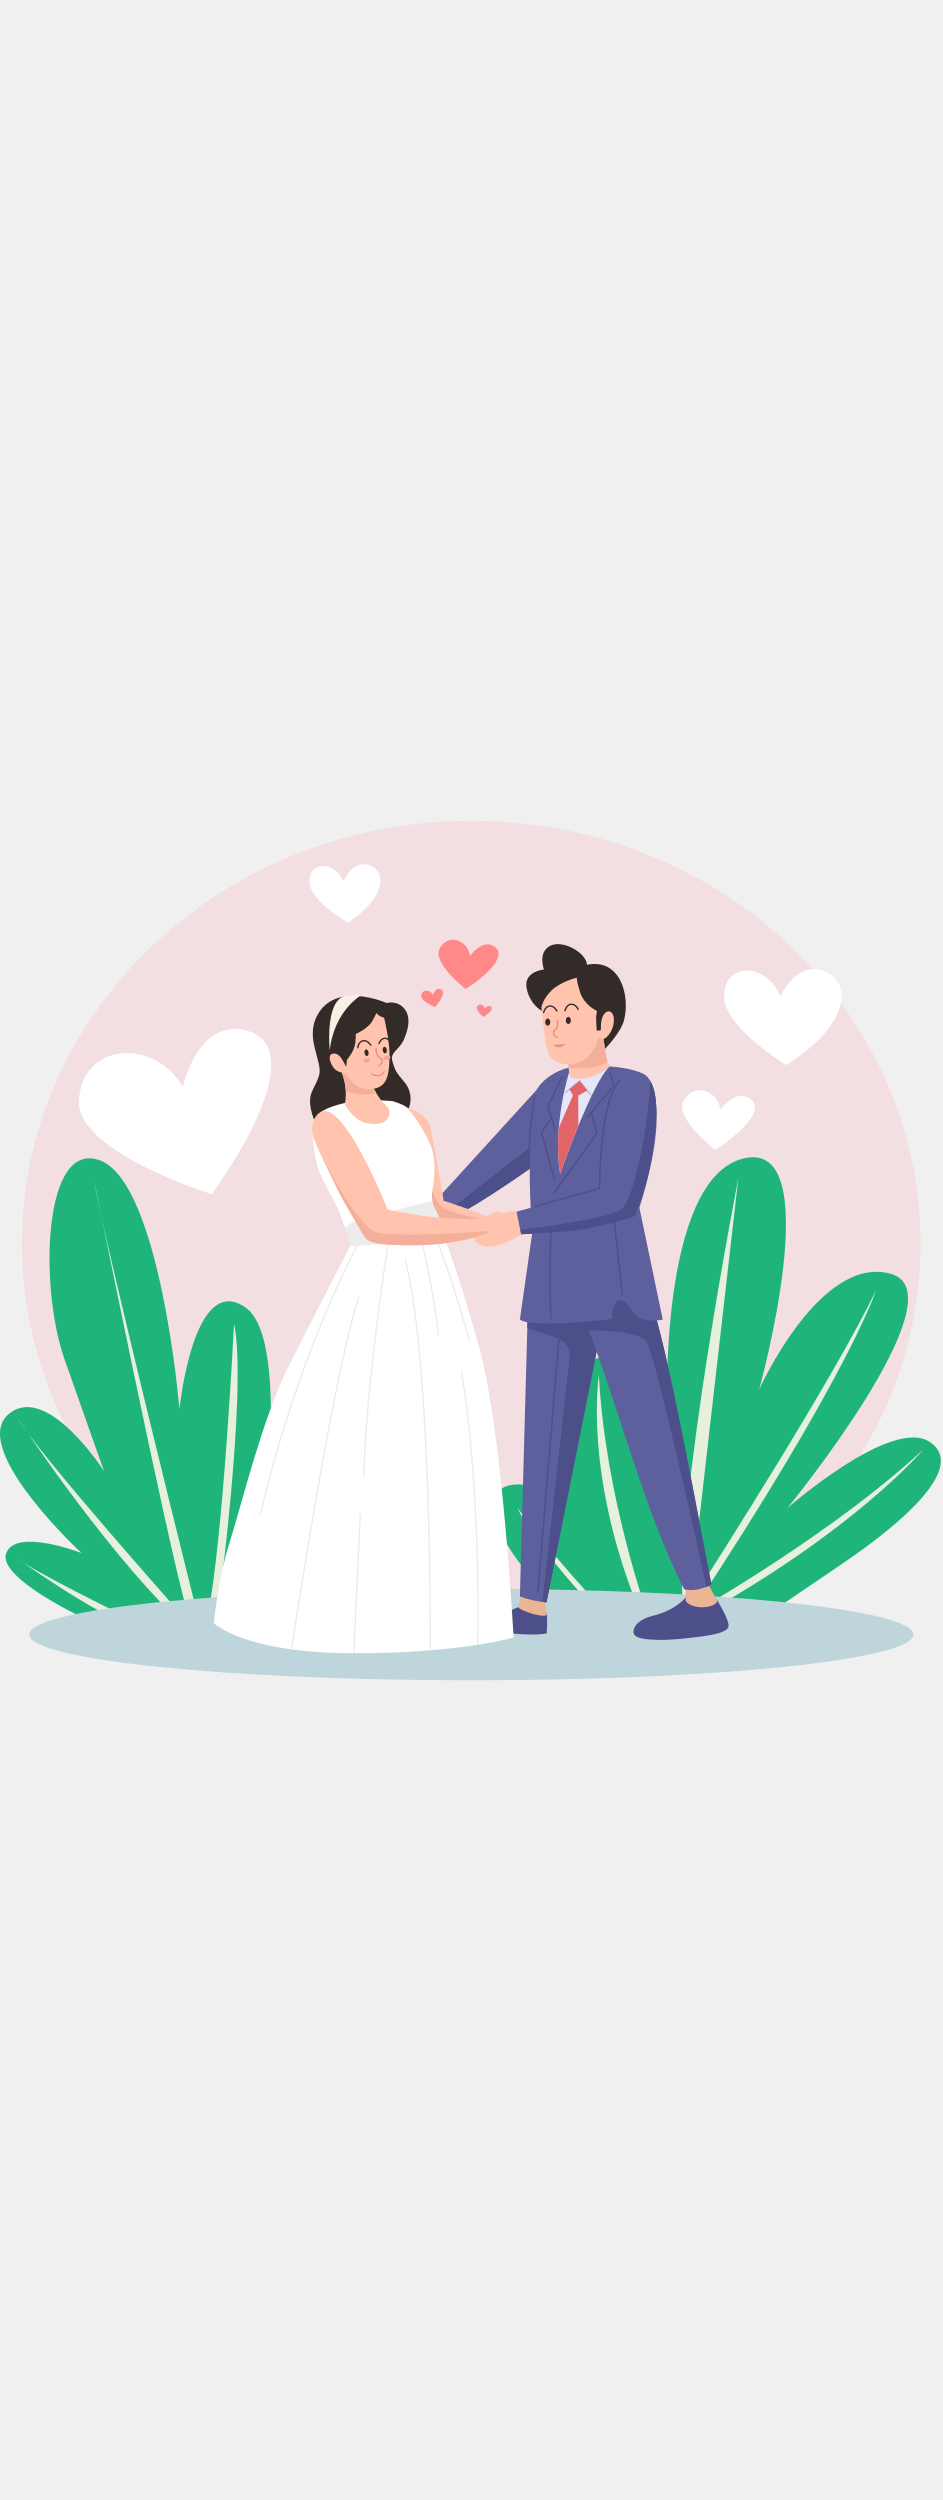
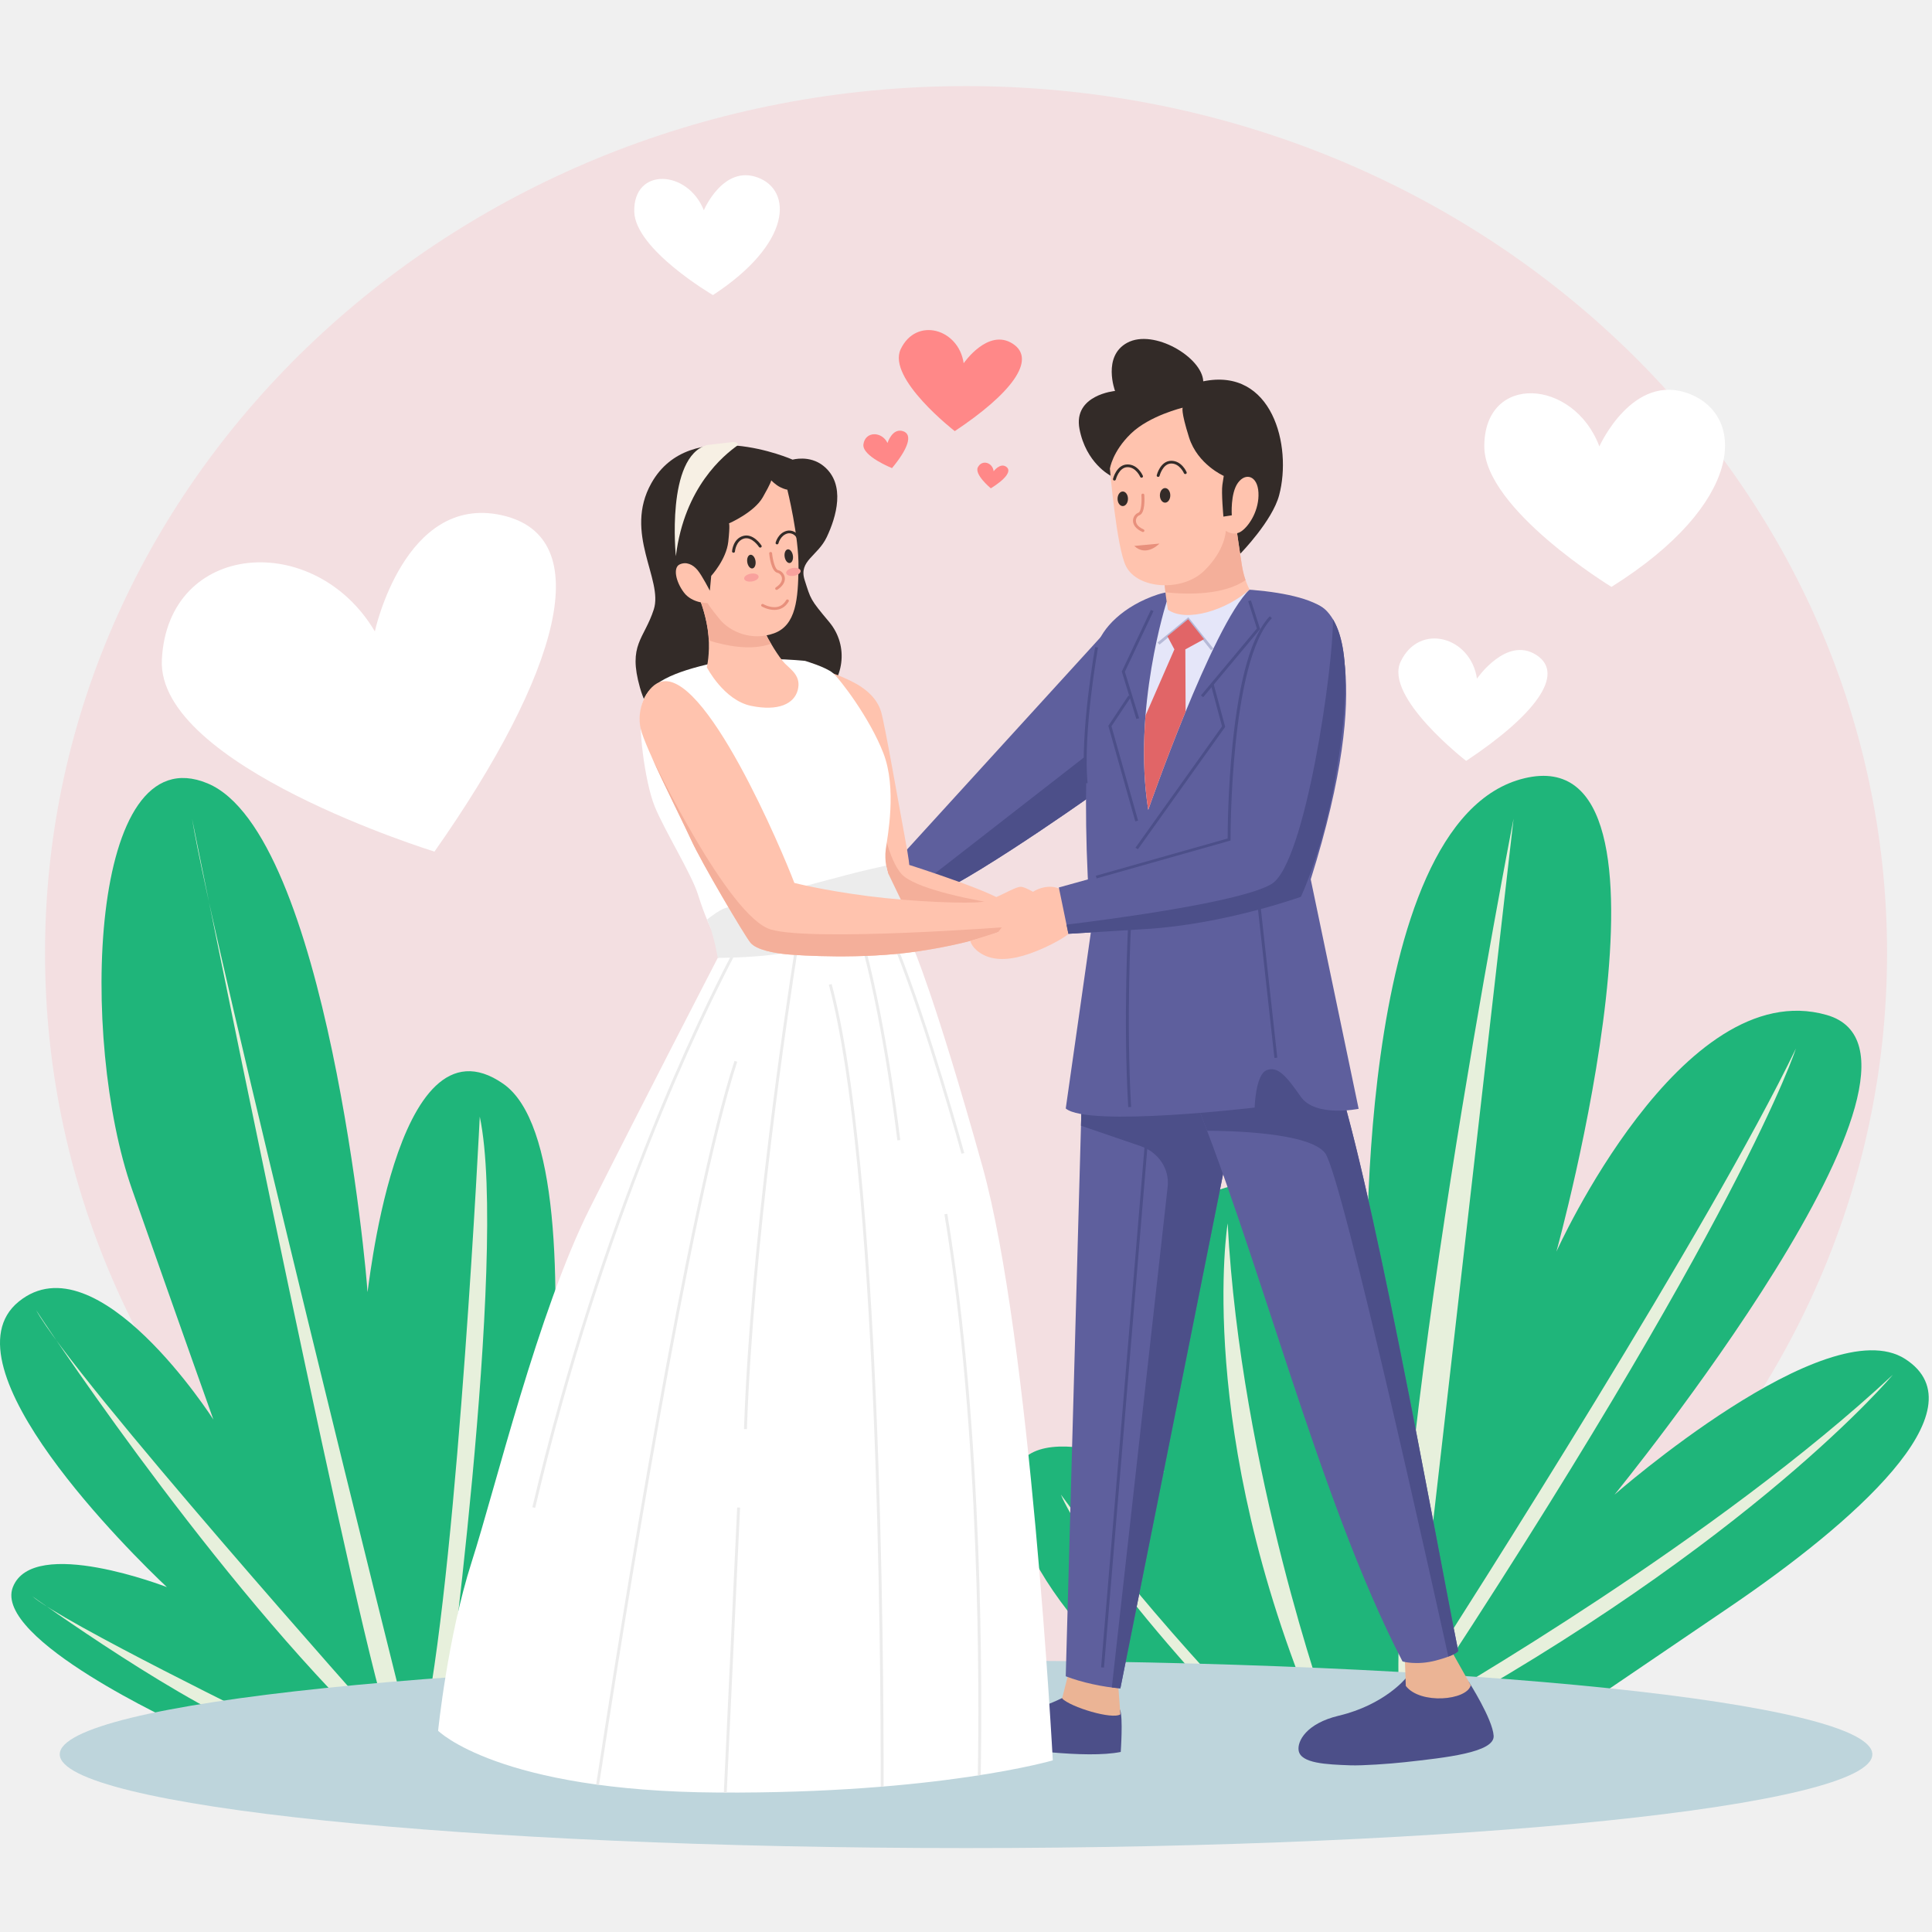
- <svg xmlns="http://www.w3.org/2000/svg" width="95" height="252" viewBox="0 0 495 452" fill="none">
+ <svg xmlns="http://www.w3.org/2000/svg" width="100" height="100" viewBox="0 0 495 452" fill="none">
  <path d="M247.511 444.783C377.836 444.783 483.485 345.34 483.485 222.671C483.485 100.002 377.836 0.559 247.511 0.559C117.187 0.559 11.537 100.002 11.537 222.671C11.537 345.34 117.187 444.783 247.511 444.783Z" fill="#F3DFE1" />
  <path fill-rule="evenodd" clip-rule="evenodd" d="M111.317 196.691C111.317 196.691 40.106 174.76 41.472 147.503C42.996 117.132 80.643 114.26 96.039 140.274C96.039 140.274 103.637 105.065 128.464 110.483C153.293 115.901 143.438 150.945 111.317 196.691Z" fill="white" />
  <path fill-rule="evenodd" clip-rule="evenodd" d="M375.649 173.451C375.649 173.451 354.552 157.111 358.858 148.023C363.655 137.896 376.848 141.621 378.412 152.38C378.412 152.38 385.955 141.368 393.625 146.31C401.294 151.25 393.007 161.923 375.649 173.451Z" fill="white" />
  <path fill-rule="evenodd" clip-rule="evenodd" d="M244.624 88.959C244.624 88.959 227.21 75.471 230.764 67.97C234.724 59.612 245.614 62.687 246.905 71.567C246.905 71.567 253.131 62.478 259.462 66.556C265.791 70.633 258.951 79.443 244.624 88.959Z" fill="#FF8888" />
  <path fill-rule="evenodd" clip-rule="evenodd" d="M228.54 98.434C228.54 98.434 220.8 95.362 221.221 92.329C221.69 88.95 225.924 88.957 227.388 91.998C227.388 91.998 228.585 88.131 231.305 88.953C234.025 89.773 232.578 93.603 228.54 98.434Z" fill="#FF8888" />
  <path fill-rule="evenodd" clip-rule="evenodd" d="M253.863 103.615C253.863 103.615 249.584 100.088 250.542 98.223C251.609 96.144 254.33 97 254.582 99.248C254.582 99.248 256.227 97.002 257.789 98.077C259.351 99.15 257.553 101.321 253.863 103.615Z" fill="#FF8888" />
  <path fill-rule="evenodd" clip-rule="evenodd" d="M412.874 128.866C412.874 128.866 380.293 108.968 380.293 92.856C380.293 73.997 403.241 75.458 409.776 92.874C409.776 92.874 418.344 73.691 432.924 79.438C447.506 85.186 446.906 107.542 412.874 128.866Z" fill="white" />
  <path fill-rule="evenodd" clip-rule="evenodd" d="M182.67 54.102C182.67 54.102 162.711 42.445 162.502 32.702C162.257 21.299 176.153 21.918 180.331 32.373C180.331 32.373 185.262 20.676 194.153 23.983C203.044 27.291 202.971 40.816 182.67 54.102Z" fill="white" />
  <path d="M132.105 418.078C132.105 418.078 157.065 275.81 128.95 256.187C100.835 236.565 94.133 312.781 94.133 309.403C94.133 306.024 83.71 191.937 53.183 179.211C22.657 166.485 20.423 245.065 33.825 283.214C47.226 321.362 54.672 342.207 54.672 342.207C54.672 342.207 24.891 295.616 4.788 311.994C-15.315 328.371 33.825 376.726 42.76 385.137C42.76 385.137 8.511 371.822 3.299 385.137C-1.913 398.452 46.483 420.526 46.483 420.526L132.105 418.078Z" fill="#1FB57A" />
  <path d="M8.264 387.47C8.264 387.47 48.469 416.437 69.068 423.444H113.493C113.493 423.444 130.369 299.869 122.924 264.596C122.924 264.596 117.464 375.808 109.025 418.899L104.31 419.91C104.31 419.91 54.177 219.408 49.214 188.273C49.214 188.273 87.993 380.754 98.416 416.32L96.926 419.299C96.926 419.299 18.749 331.523 9.257 314.179C9.257 314.179 51.137 378.303 92.459 419.474L69.937 420.524C69.937 420.524 16.019 394.186 8.264 387.47Z" fill="#E7F0DC" />
  <path d="M307.815 424.38C307.815 424.38 265.625 393.371 259.976 364.725C254.326 336.079 298.241 355.634 298.241 355.634C298.241 355.634 285.782 292.488 312.704 283.213C339.625 273.939 350.333 311.993 350.333 311.993C350.333 311.993 345.906 188.616 390.578 177.9C435.25 167.184 398.768 299.178 398.768 299.178C398.768 299.178 430.783 227.915 468.011 238.547C505.238 249.179 413.659 361.446 413.659 361.446C413.659 361.446 468.011 313.772 488.113 326.677C508.216 339.582 474.358 369.017 443.441 390.04C412.524 411.065 387.6 427.976 387.6 427.976L307.815 424.38Z" fill="#1FB57A" />
  <path d="M362.362 417.583C446.325 290.492 460.132 247.147 460.132 247.147C438.319 292.431 377.602 387.741 362.223 411.697L387.791 188.273C387.791 188.273 354.44 358.97 358.645 417.255L361.493 418.899C361.596 418.743 361.696 418.59 361.8 418.435L363.593 420.524C449.215 373.572 484.954 330.744 484.954 330.744C439.947 372.705 370.863 412.72 362.362 417.583Z" fill="#E7F0DC" />
  <path d="M337.205 418.9L340.054 417.255C340.054 417.255 317.895 355.413 314.537 291.928C314.537 291.928 305.982 344.671 337.205 418.9Z" fill="#E7F0DC" />
  <path d="M323.409 426.131L326.76 425.232C326.76 425.232 297.143 395.996 271.819 361.446C271.819 361.446 278.715 379.878 323.409 426.131Z" fill="#E7F0DC" />
  <path d="M247.511 451.995C375.754 451.995 479.714 441.241 479.714 427.976C479.714 414.711 375.754 403.957 247.511 403.957C119.269 403.957 15.309 414.711 15.309 427.976C15.309 441.241 119.269 451.995 247.511 451.995Z" fill="#BED5DC" />
  <path fill-rule="evenodd" clip-rule="evenodd" d="M287.148 427.369C287.148 427.369 287.77 418.458 286.975 416.602C286.18 414.745 273.088 413.072 273.088 413.072C273.088 413.072 269.614 414.955 265.44 416.215C261.266 417.474 258.109 418.015 256.776 418.837C254.789 420.063 250.923 422.63 250.744 425.1C260.003 426.571 278.323 429.157 287.148 427.369Z" fill="#4C4F89" />
  <path fill-rule="evenodd" clip-rule="evenodd" d="M286.457 409.719L273.66 407.612L272.122 413.669C274.308 415.89 284.952 419.146 287.058 417.733L286.457 409.719Z" fill="#EBB495" />
  <path fill-rule="evenodd" clip-rule="evenodd" d="M290.398 248.267C277.947 245.645 277.412 250.57 277.412 250.57L273.056 407.982C277.134 409.561 282.646 410.753 287.054 411.076L317.354 259.354C317.354 259.354 302.851 250.89 290.398 248.267Z" fill="#5E5F9D" />
  <path fill-rule="evenodd" clip-rule="evenodd" d="M297.937 250.412L277.348 252.867L276.959 266.919L292.259 272.156C296.827 273.72 299.677 278.01 299.169 282.561L284.863 410.849C285.612 410.943 286.349 411.023 287.051 411.075L317.351 259.353C317.351 259.353 308.042 253.922 297.937 250.412Z" fill="#4C4F89" />
  <path fill-rule="evenodd" clip-rule="evenodd" d="M359.915 429.992C370.338 428.838 382.952 427.519 382.689 423.231C382.426 418.944 376.322 409.4 376.322 409.4L360.112 408.558C360.112 408.558 354.644 415.313 343.019 418.078C334.659 420.065 332.304 424.673 332.735 427.054C333.32 430.289 339.755 430.577 346.074 430.798C349.046 430.9 356.111 430.414 359.915 429.992Z" fill="#4C4F89" />
  <path fill-rule="evenodd" clip-rule="evenodd" d="M376.821 410.286L371.215 400.31L359.916 402.866L360.179 410.45C363.866 415.249 375.818 414.182 376.821 410.286Z" fill="#EBB495" />
  <path fill-rule="evenodd" clip-rule="evenodd" d="M163.965 154.683C167.107 165.75 175.203 168.208 175.203 168.208C175.203 168.208 202.844 163.371 209.475 158.278C209.668 158.13 209.856 157.983 210.04 157.838C216.356 152.861 217.547 144.057 212.505 137.927C212.458 137.869 212.41 137.811 212.361 137.754C207.522 131.981 207.755 132.081 206.158 127.108C204.561 122.137 209.501 121.03 211.839 116.077C214.177 111.124 216.877 102.555 210.921 97.828C207.389 95.026 203.083 96.27 203.083 96.27C203.083 96.27 176.815 84.681 166.903 102.266C159.663 115.114 169.985 126.986 167.505 134.653C165.027 142.322 160.822 143.615 163.965 154.683Z" fill="#332B28" />
  <path fill-rule="evenodd" clip-rule="evenodd" d="M367.927 403.933C372.92 402.614 373.621 401.541 373.621 401.541C367.625 371.775 349.857 271.335 340.424 248.669C337.965 242.761 330.088 239.6 319.402 241.414C308.715 243.227 298.026 257.902 298.026 257.902L304.005 254.955C322.273 298.4 337.739 362.59 359.343 404.179C359.343 404.179 362.935 405.253 367.927 403.933Z" fill="#5E5F9D" />
  <path fill-rule="evenodd" clip-rule="evenodd" d="M304.632 250.413C303.911 251.116 303.233 251.811 302.608 252.477L303.534 255.187L304.003 254.956C305.783 259.189 307.536 263.626 309.272 268.214C314.655 268.219 335.447 268.589 339.507 273.937C343.863 279.678 367.854 388.277 371.08 402.941C373.235 402.116 373.619 401.541 373.619 401.541C367.763 372.476 350.685 276.039 341.103 250.411H304.632V250.413Z" fill="#4C4F89" />
  <path fill-rule="evenodd" clip-rule="evenodd" d="M278.995 182.789C278.995 182.789 290.418 159.327 289.367 150.587C288.317 141.847 285.838 137.531 285.838 137.531L230.819 197.877C230.819 197.877 228.179 208.939 234.661 209.269C241.141 209.599 278.995 182.789 278.995 182.789Z" fill="#5E5F9D" />
  <path fill-rule="evenodd" clip-rule="evenodd" d="M278.994 182.79C278.994 182.79 279.755 181.226 280.862 178.765L278.04 172.316L231.974 208.166C232.619 208.798 233.489 209.212 234.659 209.271C241.141 209.6 278.994 182.79 278.994 182.79Z" fill="#4C4F89" />
  <path fill-rule="evenodd" clip-rule="evenodd" d="M321.455 262.267C321.455 262.267 321.666 253.834 324.519 252.699C327.372 251.565 329.553 254.178 333.289 259.51C337.025 264.842 348.1 262.593 348.1 262.593L335.824 203.802C352.591 150.587 341.454 136.099 339.091 134.338C331.167 128.432 304.17 128.334 296.632 130.816C287.865 133.702 282.19 139.497 280.959 144.351C279.728 149.205 276.402 178.739 279.591 216.67L273.057 262.506C278.753 267.345 321.455 262.267 321.455 262.267Z" fill="#5E5F9D" />
  <path fill-rule="evenodd" clip-rule="evenodd" d="M298.908 132.676C298.908 132.676 290.088 160.142 294.193 185.994C294.193 185.994 310.612 138.823 320.154 129.539L298.908 132.676Z" fill="#E5E6F9" />
  <path fill-rule="evenodd" clip-rule="evenodd" d="M231.724 192.43C230.411 185.422 226.732 164.233 225.768 160.935C224.804 157.637 222.133 154.957 217.841 152.897C213.549 150.836 211.841 150.588 211.841 150.588C211.841 150.588 221.476 196.223 222.789 198.615C224.103 201.005 229.534 211.724 237.155 213.868C244.775 216.011 257.651 212.136 257.477 209.993C257.302 207.849 232.951 200.099 232.951 200.099C232.951 200.099 233.039 199.438 231.724 192.43Z" fill="#FFC3AE" />
  <path fill-rule="evenodd" clip-rule="evenodd" d="M257.366 210.4C249.444 209.142 236.113 206.58 231.624 203.034C225.084 197.867 222.251 166.097 222.251 166.097L217.374 176.208C219.774 187.069 222.179 197.504 222.789 198.615C224.102 201.005 229.534 211.724 237.154 213.868C244.313 215.88 256.106 212.584 257.366 210.4Z" fill="#F4AF9A" />
  <path fill-rule="evenodd" clip-rule="evenodd" d="M276.576 88.397C278.24 97.136 284.447 100.314 284.447 100.314C284.447 100.314 285.511 102.413 292.694 107.856C299.877 113.297 317.833 120.305 317.833 120.305C317.833 120.305 325.979 111.978 327.731 105.382C331.096 92.709 325.964 72.587 308.285 76.196C308.022 70.052 295.622 62.679 288.839 66.302C282.357 69.764 285.686 78.669 285.686 78.669C285.686 78.669 274.912 79.658 276.576 88.397Z" fill="#332B28" />
  <path fill-rule="evenodd" clip-rule="evenodd" d="M269.74 429.525C269.74 429.525 263.961 321.175 251.698 277.312C239.435 233.45 233.917 221.166 233.917 221.166C233.917 221.166 201.945 221.536 194.499 222.237C187.053 222.938 183.898 223.927 183.898 223.927C183.898 223.927 164.453 261.482 151.138 288.03C137.823 314.579 126.963 359.61 120.831 378.738C114.7 397.867 112.247 421.941 112.247 421.941C112.247 421.941 127.663 437.441 184.073 437.771C240.484 438.101 269.74 429.525 269.74 429.525Z" fill="white" />
  <path d="M187.408 223.16C178.832 239.53 153.819 290.984 136.395 364.665L137.122 364.818C154.696 290.495 180 238.816 188.318 223.007C187.997 223.059 187.693 223.109 187.408 223.16Z" fill="#ECECEC" />
  <path d="M229.915 270.678L230.654 270.602C230.619 270.292 227.376 242.55 221.749 221.347C221.495 221.351 221.241 221.356 220.984 221.36C226.625 242.53 229.879 270.368 229.915 270.678Z" fill="#ECECEC" />
  <path d="M247.058 273.923C246.952 273.54 238.217 241.744 229.993 221.216C229.74 221.219 229.476 221.224 229.203 221.227C237.433 241.69 246.231 273.714 246.337 274.098L247.058 273.923Z" fill="#ECECEC" />
  <path d="M188.893 250.516L188.182 250.31C176.163 286.971 158.941 395.263 152.741 435.706C152.983 435.739 153.233 435.771 153.478 435.804C159.675 395.374 176.888 287.132 188.893 250.516Z" fill="#ECECEC" />
  <path d="M226.396 436.222C226.426 401.066 225.613 277.36 213.08 230.622L212.358 230.794C224.879 277.485 225.683 401.232 225.651 436.284C225.901 436.264 226.148 436.243 226.396 436.222Z" fill="#ECECEC" />
  <path d="M251.27 433.282C251.644 412.266 251.967 345.422 242.707 289.495L241.97 289.603C251.241 345.595 250.899 412.551 250.523 433.4C250.777 433.359 251.023 433.321 251.27 433.282Z" fill="#ECECEC" />
  <path d="M186.197 437.777L189.615 364.757L188.872 364.725L185.453 437.773C185.701 437.776 185.951 437.777 186.197 437.777Z" fill="#ECECEC" />
  <path d="M203.634 221.778C201.136 237.678 192.251 296.918 190.622 344.648L191.365 344.67C192.998 296.842 201.923 237.441 204.39 221.752C204.136 221.762 203.884 221.77 203.634 221.778Z" fill="#ECECEC" />
  <path fill-rule="evenodd" clip-rule="evenodd" d="M318.185 123.355C317.571 119.48 316.827 114.203 316.827 114.203C316.827 114.203 315.25 113.255 313.454 113.915C311.659 114.575 298.057 120.689 298.125 124.066C298.224 128.927 299.223 134.71 299.223 134.71C304.002 138.084 314.36 134.766 320.156 129.539C320.156 129.539 318.798 127.231 318.185 123.355Z" fill="#FFC3AE" />
  <path fill-rule="evenodd" clip-rule="evenodd" d="M319.118 127.131C318.777 126.14 318.424 124.869 318.185 123.356C317.571 119.481 316.827 114.204 316.827 114.204C316.827 114.204 315.25 113.256 313.454 113.916C311.659 114.576 298.057 120.691 298.125 124.067C298.167 126.138 298.373 128.374 298.595 130.26C304.265 130.847 313.491 131.031 319.118 127.131Z" fill="#F4AF9A" />
  <path fill-rule="evenodd" clip-rule="evenodd" d="M226.337 171.488C222.834 162.419 215.17 152.443 213.374 150.917C211.579 149.392 206.275 147.826 206.275 147.826C206.275 147.826 191.681 146.236 181.241 148.722C170.8 151.206 165.719 154.175 164.493 158.957C163.266 163.739 165.193 178.827 167.733 185.092C170.274 191.358 177.193 202.406 178.858 207.766C180.522 213.125 182.274 216.67 182.274 216.67C182.274 216.67 205.224 209.497 214.421 207.107C223.619 204.715 227.472 202.077 227.472 202.077C227.472 202.077 226.511 199.274 226.948 196.059C227.387 192.843 229.841 180.558 226.337 171.488Z" fill="white" />
  <path fill-rule="evenodd" clip-rule="evenodd" d="M183.898 223.925C183.898 223.925 192 223.925 199.008 222.977C206.015 222.029 231.624 210.697 231.624 210.697L227.473 202.076L227.047 200.269C227.047 200.269 220.774 201.624 216.701 202.736C212.627 203.849 187.094 210.446 185.123 211.435C183.152 212.424 181.148 214.126 181.148 214.126L182.034 216.161C182.034 216.161 182.977 219.307 183.328 220.998C183.678 222.688 183.898 223.925 183.898 223.925Z" fill="#ECECEC" />
  <path fill-rule="evenodd" clip-rule="evenodd" d="M192.435 159.348C199.443 160.79 203.472 158.812 204.392 155.308C205.313 151.804 202.815 150.196 201.151 148.547C199.487 146.898 196.684 142.033 196.552 141.621C196.045 140.029 184.01 130.787 179.513 132.691C179.513 132.691 181.135 136.798 181.529 141.456C181.923 146.113 181.092 149.453 181.092 149.453C181.092 149.453 185.427 157.904 192.435 159.348Z" fill="#FFC3AE" />
  <path fill-rule="evenodd" clip-rule="evenodd" d="M197.561 143.448C196.997 142.501 196.599 141.769 196.552 141.62C196.045 140.027 184.01 130.786 179.513 132.69C179.513 132.69 181.135 136.797 181.529 141.454C181.562 141.846 181.584 142.225 181.601 142.597C186.014 143.985 192.404 145.274 197.561 143.448Z" fill="#F4AF9A" />
  <path fill-rule="evenodd" clip-rule="evenodd" d="M182.22 126.047L181.87 129.847C181.87 129.847 179.913 126.014 178.719 124.567C177.525 123.12 175.81 122.318 174.118 123.121C172.426 123.925 173.1 127.472 175.212 130.288C177.323 133.104 181.293 133.027 181.293 133.027C181.293 133.027 181.855 134.1 184.457 137.233C187.059 140.367 192.613 142.832 198.315 140.76C204.016 138.687 204.476 131.846 204.587 123.865C204.696 115.884 201.724 103.956 201.724 103.956C201.724 103.956 201.121 103.921 199.901 103.321C198.682 102.721 197.598 101.565 197.598 101.565C197.598 101.565 197.667 102.015 195.43 105.917C193.194 109.82 186.761 112.604 186.761 112.604C186.761 112.604 187.093 112.751 186.592 117.299C186.091 121.848 182.22 126.047 182.22 126.047Z" fill="#FFC3AE" />
  <path fill-rule="evenodd" clip-rule="evenodd" d="M192.264 220.009C193.796 221.905 198.571 222.729 201.724 223.019C204.877 223.308 220.95 224.338 234.966 222.277C248.981 220.215 255.725 217.33 255.725 217.33C255.725 217.33 262.995 218.402 266.411 216.258C269.827 214.115 268.345 209.274 268.345 209.274C268.345 209.274 263.258 205.789 261.594 205.706C259.93 205.623 254.937 209.086 251.52 209.581C248.105 210.075 234.002 209.581 222.439 208.096C210.876 206.612 203.519 204.716 203.519 204.716C200.749 197.342 180.324 148.566 168.83 153.346C165.548 154.711 162.989 160.292 164.159 165.231C165.329 170.17 174.483 187.979 177.11 193.75C179.738 199.521 190.73 218.113 192.264 220.009Z" fill="#FFC3AE" />
  <path fill-rule="evenodd" clip-rule="evenodd" d="M197.56 216.67C186.574 213.559 166.903 172.315 166.903 172.315C170.158 179.623 175.255 189.678 177.109 193.749C179.737 199.52 190.73 218.113 192.263 220.008C193.795 221.904 198.57 222.729 201.723 223.018C204.876 223.307 220.949 224.337 234.965 222.276C248.98 220.215 255.724 217.33 255.724 217.33C255.724 217.33 256.835 217.491 258.386 217.562C258.527 216.572 258.534 215.968 258.534 215.968C258.534 215.968 208.546 219.78 197.56 216.67Z" fill="#F4AF9A" />
  <path fill-rule="evenodd" clip-rule="evenodd" d="M289.759 89.592C284.985 94.209 284.37 98.578 284.37 98.578C284.37 98.578 286.072 118.779 288.487 123.559C291.506 129.538 302.971 130.139 308.489 124.78C314.007 119.42 314.063 114.489 314.063 114.489C314.063 114.489 316.124 116.056 318.183 114.531C320.242 113.005 322.65 109.049 322.431 104.72C322.212 100.391 319.146 99.484 317.175 102.204C315.204 104.925 315.598 110.532 315.598 110.532L313.452 110.862C313.452 110.862 312.884 104.679 313.19 102.7C313.497 100.721 313.54 100.433 313.54 100.433C313.54 100.433 306.84 97.506 304.65 90.58C302.459 83.654 303.029 82.954 303.029 82.954C303.029 82.954 294.534 84.976 289.759 89.592Z" fill="#FFC3AE" />
  <path fill-rule="evenodd" clip-rule="evenodd" d="M263.976 222.778C268.619 221.129 274.399 218.037 275.056 216.388C275.713 214.739 274.837 209.38 273.173 207.484C271.004 205.012 267.276 205.377 264.721 206.948C262.575 208.267 255.725 217.33 255.725 217.33L248.606 219.573C248.606 219.573 248.954 221.624 252.064 223.19C255.174 224.757 259.334 224.427 263.976 222.778Z" fill="#FFC3AE" />
  <path d="M293.384 270.642L282.114 405.695L282.857 405.75L294.126 270.697L293.384 270.642Z" fill="#4C4F89" />
  <path fill-rule="evenodd" clip-rule="evenodd" d="M333.303 208.268C333.303 208.268 338.898 196.492 342.062 178.257C345.226 160.021 346.411 143.137 340.572 135.796C336.082 130.152 327.427 133.048 325.025 137.533C318.822 149.122 315.037 178.184 314.908 193.593C314.908 193.593 311.317 194.912 300.63 197.798C289.943 200.684 271.286 205.878 271.286 205.878L273.739 217.751C273.739 217.751 273.739 217.751 293.798 216.515C313.859 215.275 333.303 208.268 333.303 208.268Z" fill="#5E5F9D" />
  <path fill-rule="evenodd" clip-rule="evenodd" d="M342.063 178.256C345.046 161.066 346.267 145.083 341.508 137.156C341.695 149.092 334.438 199.741 325.805 204.975C318.148 209.617 284.316 214.055 273.256 215.405L273.74 217.749C273.74 217.749 273.74 217.749 293.8 216.513C313.859 215.276 333.303 208.269 333.303 208.269C333.303 208.269 338.899 196.491 342.063 178.256Z" fill="#4C4F89" />
  <path d="M280.974 203.554L280.759 202.883L314.537 193.331C314.538 191.546 314.598 180.939 315.781 169.303C317.521 152.197 320.734 141.128 325.329 136.403L325.878 136.877C315.155 147.902 315.279 193.135 315.281 193.591L315.282 193.852L280.974 203.554Z" fill="#4C4F89" />
  <path d="M310.28 145.09L304.356 137.668L297.066 143.659L296.576 143.131L304.47 136.644L310.874 144.669L310.28 145.09Z" fill="#B6BAD8" />
  <path fill-rule="evenodd" clip-rule="evenodd" d="M303.7 144.879L308.49 142.262L304.414 137.154L299.099 141.523L300.891 144.878L293.5 161.816C292.894 169.418 292.892 177.784 294.195 185.992C294.195 185.992 298.39 173.943 303.769 160.827L303.7 144.879Z" fill="#E16567" />
  <path d="M277.915 179.209C276.654 166.268 280.552 144.51 280.592 144.292L281.326 144.41C281.286 144.627 277.406 166.296 278.657 179.145L277.915 179.209Z" fill="#4C4F89" />
  <path d="M308.285 157.115L307.698 156.681L322.033 139.529L319.799 132.534L320.512 132.333L322.857 139.677L308.285 157.115Z" fill="#4C4F89" />
  <path d="M291.545 196.082L290.927 195.692L313.102 164.601L310.216 153.89L310.938 153.718L313.905 164.733L291.545 196.082Z" fill="#4C4F89" />
  <path d="M291.15 162.714L287.414 150.562L287.469 150.445L294.864 134.771L295.545 135.055L288.204 150.612L291.865 162.518L291.15 162.714Z" fill="#4C4F89" />
  <path d="M290.875 188.942L283.969 164.464L289.12 156.712L289.751 157.084L284.772 164.577L291.595 188.762L290.875 188.942Z" fill="#4C4F89" />
  <path d="M289.064 262.158C287.744 239.535 289.049 215.177 289.064 214.935L289.807 214.971C289.794 215.214 288.49 239.535 289.807 262.12L289.064 262.158Z" fill="#4C4F89" />
  <path d="M322.808 209.222L322.068 209.295L326.519 249.555L327.259 249.482L322.808 209.222Z" fill="#4C4F89" />
  <path d="M198.98 129.642C198.862 129.642 198.746 129.589 198.673 129.491C198.557 129.332 198.599 129.114 198.768 129.005C200.356 127.976 200.423 126.976 200.321 126.47C200.201 125.877 199.73 125.376 199.174 125.253C197.596 124.906 197.146 121.067 197.073 120.301C197.054 120.108 197.205 119.938 197.409 119.92C197.617 119.902 197.795 120.045 197.814 120.237C197.973 121.885 198.57 124.401 199.343 124.57C200.189 124.755 200.876 125.467 201.051 126.339C201.281 127.483 200.602 128.663 199.189 129.58C199.127 129.623 199.053 129.642 198.98 129.642Z" fill="#E8907C" />
  <path d="M198.397 134.77C196.712 134.77 195.256 133.926 195.183 133.883C195.009 133.78 194.956 133.564 195.065 133.4C195.174 133.237 195.404 133.187 195.578 133.289C195.597 133.3 197.507 134.403 199.284 133.967C200.171 133.749 200.891 133.176 201.424 132.265C201.524 132.095 201.749 132.035 201.93 132.127C202.11 132.221 202.176 132.434 202.076 132.603C201.44 133.692 200.561 134.378 199.467 134.646C199.107 134.734 198.746 134.77 198.397 134.77Z" fill="#E8907C" />
  <path fill-rule="evenodd" clip-rule="evenodd" d="M203.152 120.862C203.294 121.829 202.934 122.673 202.349 122.749C201.764 122.826 201.174 122.104 201.032 121.137C200.89 120.17 201.25 119.326 201.836 119.25C202.422 119.174 203.011 119.896 203.152 120.862Z" fill="#332B28" />
  <path fill-rule="evenodd" clip-rule="evenodd" d="M203.083 124.038C204.104 123.863 205.016 124.164 205.123 124.711C205.229 125.258 204.489 125.845 203.469 126.02C202.449 126.196 201.537 125.894 201.43 125.348C201.323 124.8 202.065 124.214 203.083 124.038Z" fill="#F9A19D" />
  <path fill-rule="evenodd" clip-rule="evenodd" d="M192.322 125.489C193.342 125.314 194.254 125.615 194.361 126.162C194.468 126.709 193.728 127.296 192.708 127.471C191.689 127.647 190.775 127.345 190.668 126.798C190.562 126.252 191.302 125.665 192.322 125.489Z" fill="#F9A19D" />
  <path fill-rule="evenodd" clip-rule="evenodd" d="M193.574 122.251C193.716 123.218 193.356 124.062 192.771 124.139C192.186 124.215 191.596 123.493 191.454 122.526C191.312 121.559 191.672 120.715 192.257 120.639C192.844 120.563 193.432 121.284 193.574 122.251Z" fill="#332B28" />
  <path d="M199.085 117.974C199.057 117.974 199.03 117.971 199.002 117.966C198.801 117.923 198.676 117.735 198.722 117.547C198.746 117.445 199.354 115.026 201.659 114.485C202.771 114.22 204.324 114.823 204.889 116.253C204.961 116.434 204.862 116.636 204.67 116.703C204.478 116.769 204.263 116.678 204.192 116.497C203.727 115.321 202.516 115.007 201.839 115.164C199.983 115.602 199.452 117.682 199.447 117.703C199.408 117.864 199.255 117.974 199.085 117.974Z" fill="#332B28" />
  <path d="M187.93 120.119C187.922 120.119 187.914 120.119 187.904 120.117C187.699 120.104 187.544 119.938 187.558 119.744C187.568 119.614 187.813 116.549 190.399 115.814C193.018 115.069 195.016 118.14 195.1 118.271C195.206 118.437 195.15 118.652 194.974 118.751C194.798 118.85 194.569 118.797 194.462 118.633C194.445 118.605 192.678 115.902 190.614 116.485C188.523 117.079 188.303 119.764 188.301 119.791C188.288 119.976 188.125 120.119 187.93 120.119Z" fill="#332B28" />
  <path d="M292.839 114.809C292.787 114.809 292.733 114.798 292.681 114.776C291.13 114.086 290.257 113.023 290.289 111.86C290.314 110.973 290.869 110.167 291.674 109.855C292.408 109.57 292.565 106.996 292.441 105.346C292.425 105.153 292.58 104.985 292.785 104.972C292.989 104.95 293.169 105.103 293.183 105.296C293.241 106.063 293.455 109.922 291.958 110.503C291.43 110.707 291.05 111.273 291.033 111.877C291.019 112.39 291.257 113.367 292.999 114.141C293.185 114.224 293.264 114.433 293.177 114.608C293.112 114.735 292.979 114.809 292.839 114.809Z" fill="#E8907C" />
  <path fill-rule="evenodd" clip-rule="evenodd" d="M297.058 117.773C297.058 117.773 293.754 121.302 290.604 118.376L297.058 117.773Z" fill="#E8907C" />
  <path d="M303.795 99.943C303.803 99.941 303.811 99.938 303.819 99.936C304.011 99.864 304.103 99.661 304.027 99.481C303.977 99.359 302.743 96.514 300.041 96.562C297.307 96.61 296.406 100.109 296.369 100.258C296.322 100.447 296.446 100.634 296.646 100.678C296.845 100.721 297.047 100.606 297.093 100.418C297.1 100.387 297.901 97.303 300.055 97.261C302.239 97.223 303.325 99.714 303.335 99.739C303.409 99.911 303.611 100 303.795 99.943Z" fill="#332B28" />
  <path d="M292.588 100.875C292.596 100.872 292.605 100.869 292.612 100.867C292.803 100.795 292.895 100.592 292.82 100.412C292.769 100.291 291.536 97.444 288.835 97.493C286.1 97.54 285.2 101.04 285.162 101.189C285.115 101.378 285.24 101.565 285.439 101.61C285.638 101.654 285.84 101.537 285.887 101.349C285.894 101.318 286.694 98.234 288.849 98.193C291.032 98.154 292.118 100.645 292.129 100.67C292.202 100.843 292.404 100.93 292.588 100.875Z" fill="#332B28" />
  <path fill-rule="evenodd" clip-rule="evenodd" d="M173.164 121C173.164 121 170.539 95.503 181.149 92.524L187.778 91.756C189.243 91.756 189.228 92.437 188.876 92.691C185.545 95.099 175.347 103.2 173.164 121Z" fill="#F7F0E4" />
  <path d="M299.842 105.419C299.842 106.451 299.245 107.287 298.509 107.287C297.772 107.287 297.176 106.451 297.176 105.419C297.176 104.387 297.772 103.55 298.509 103.55C299.245 103.55 299.842 104.387 299.842 105.419Z" fill="#332B28" />
  <path d="M288.999 106.295C288.999 107.327 288.402 108.164 287.666 108.164C286.929 108.164 286.332 107.327 286.332 106.295C286.332 105.263 286.929 104.427 287.666 104.427C288.402 104.427 288.999 105.263 288.999 106.295Z" fill="#332B28" />
</svg>
